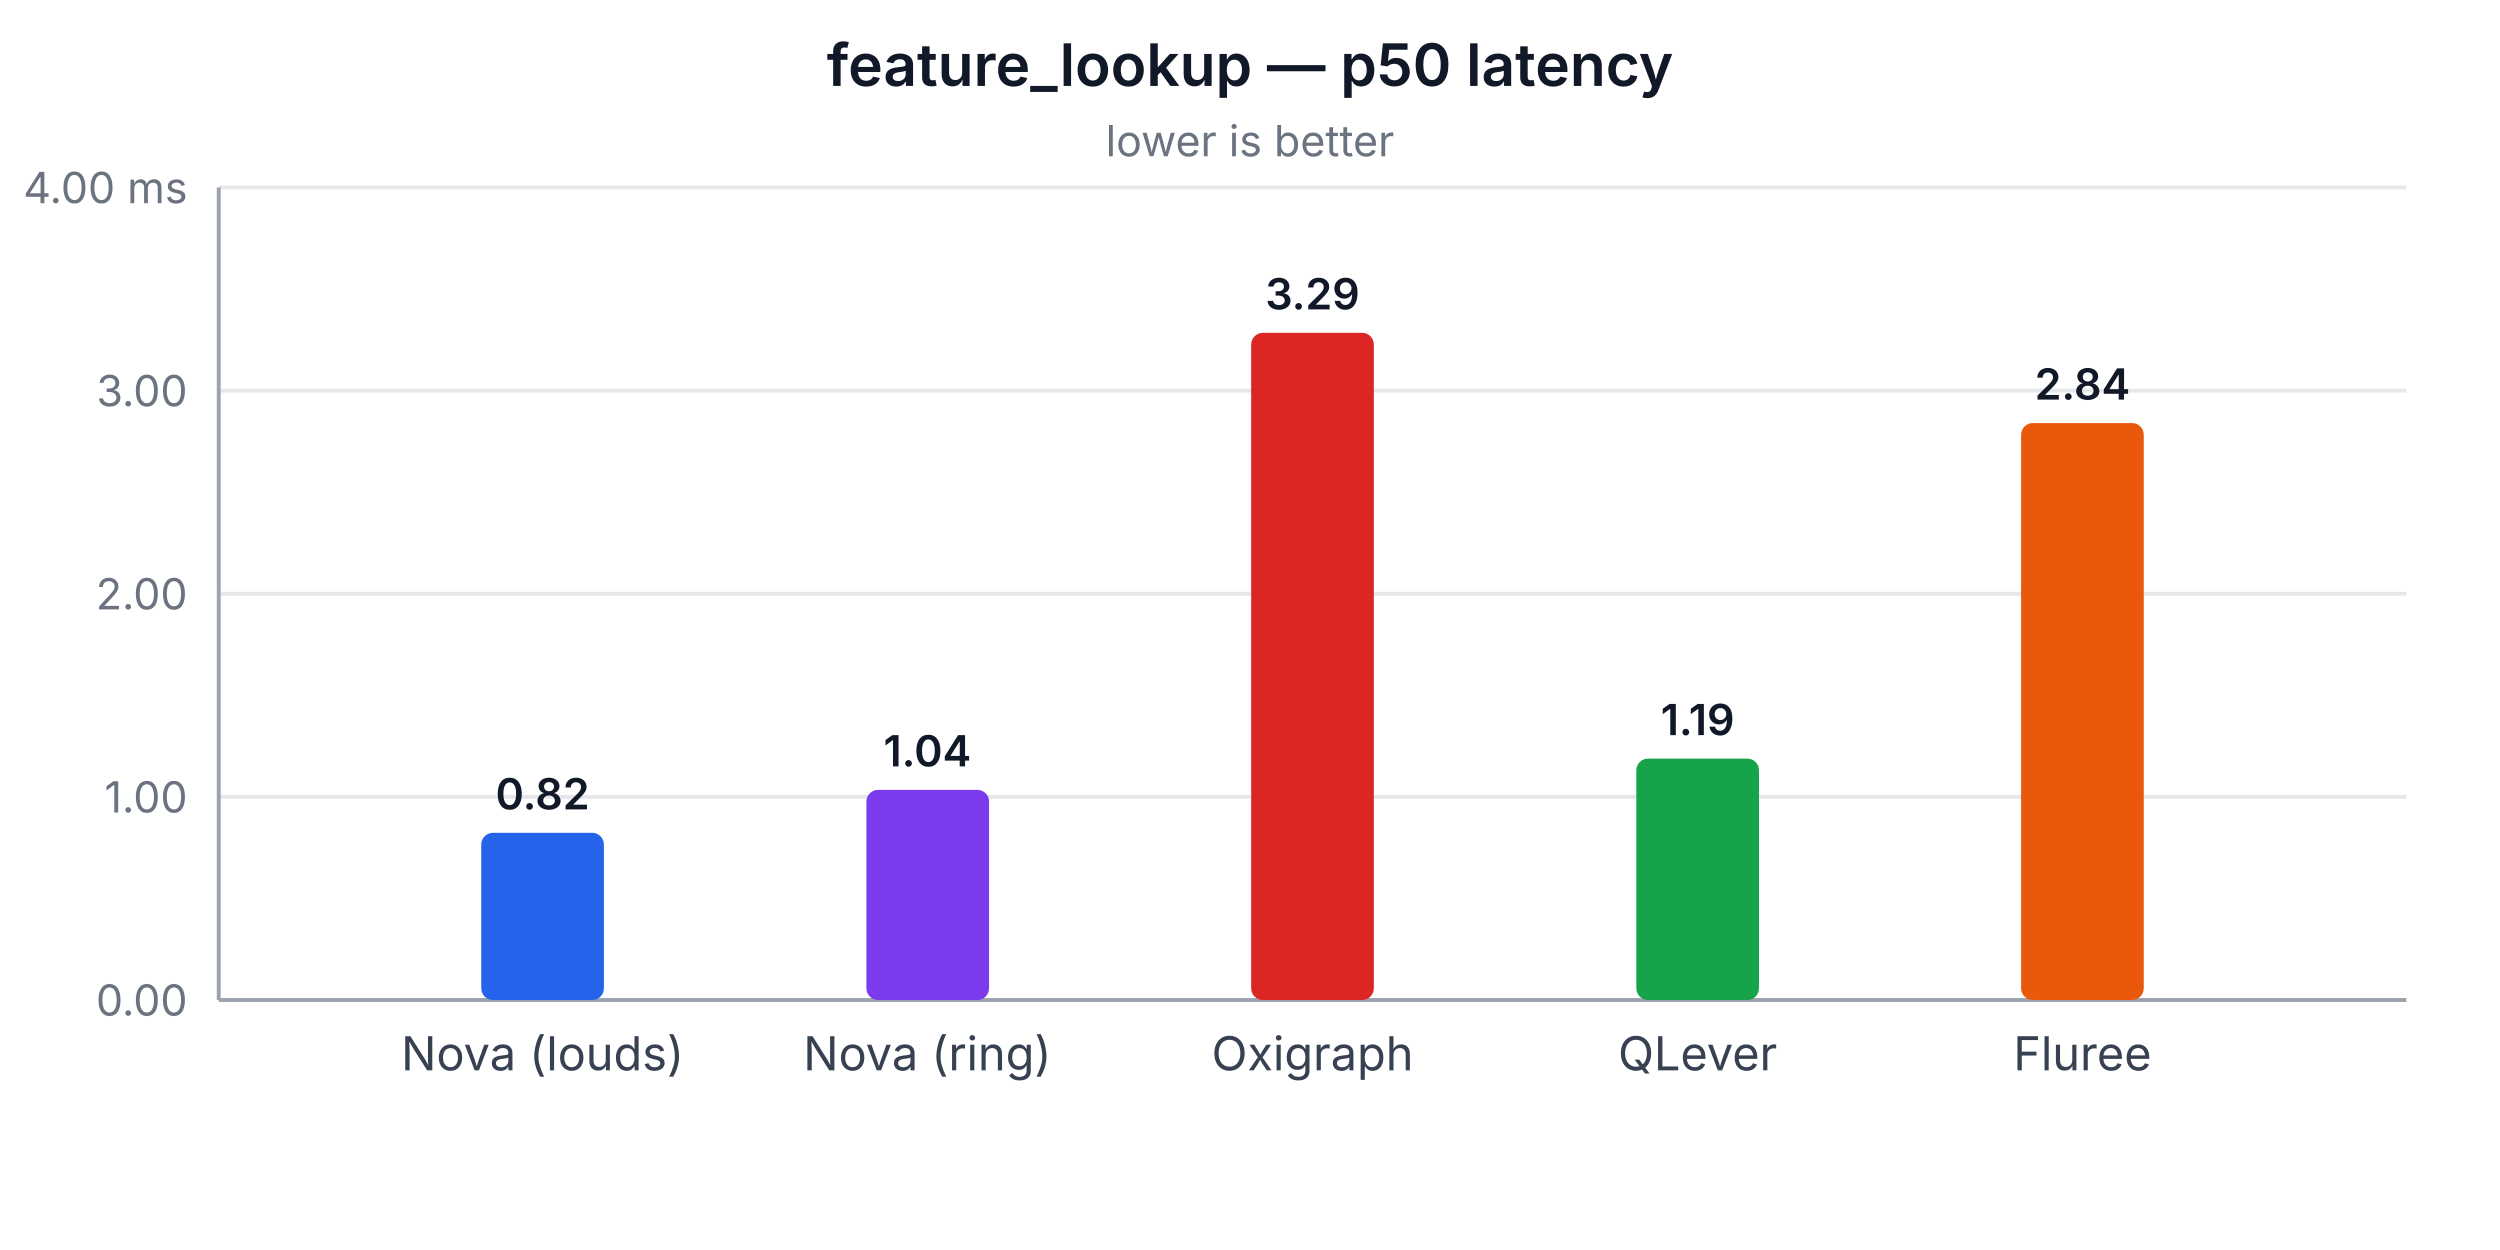
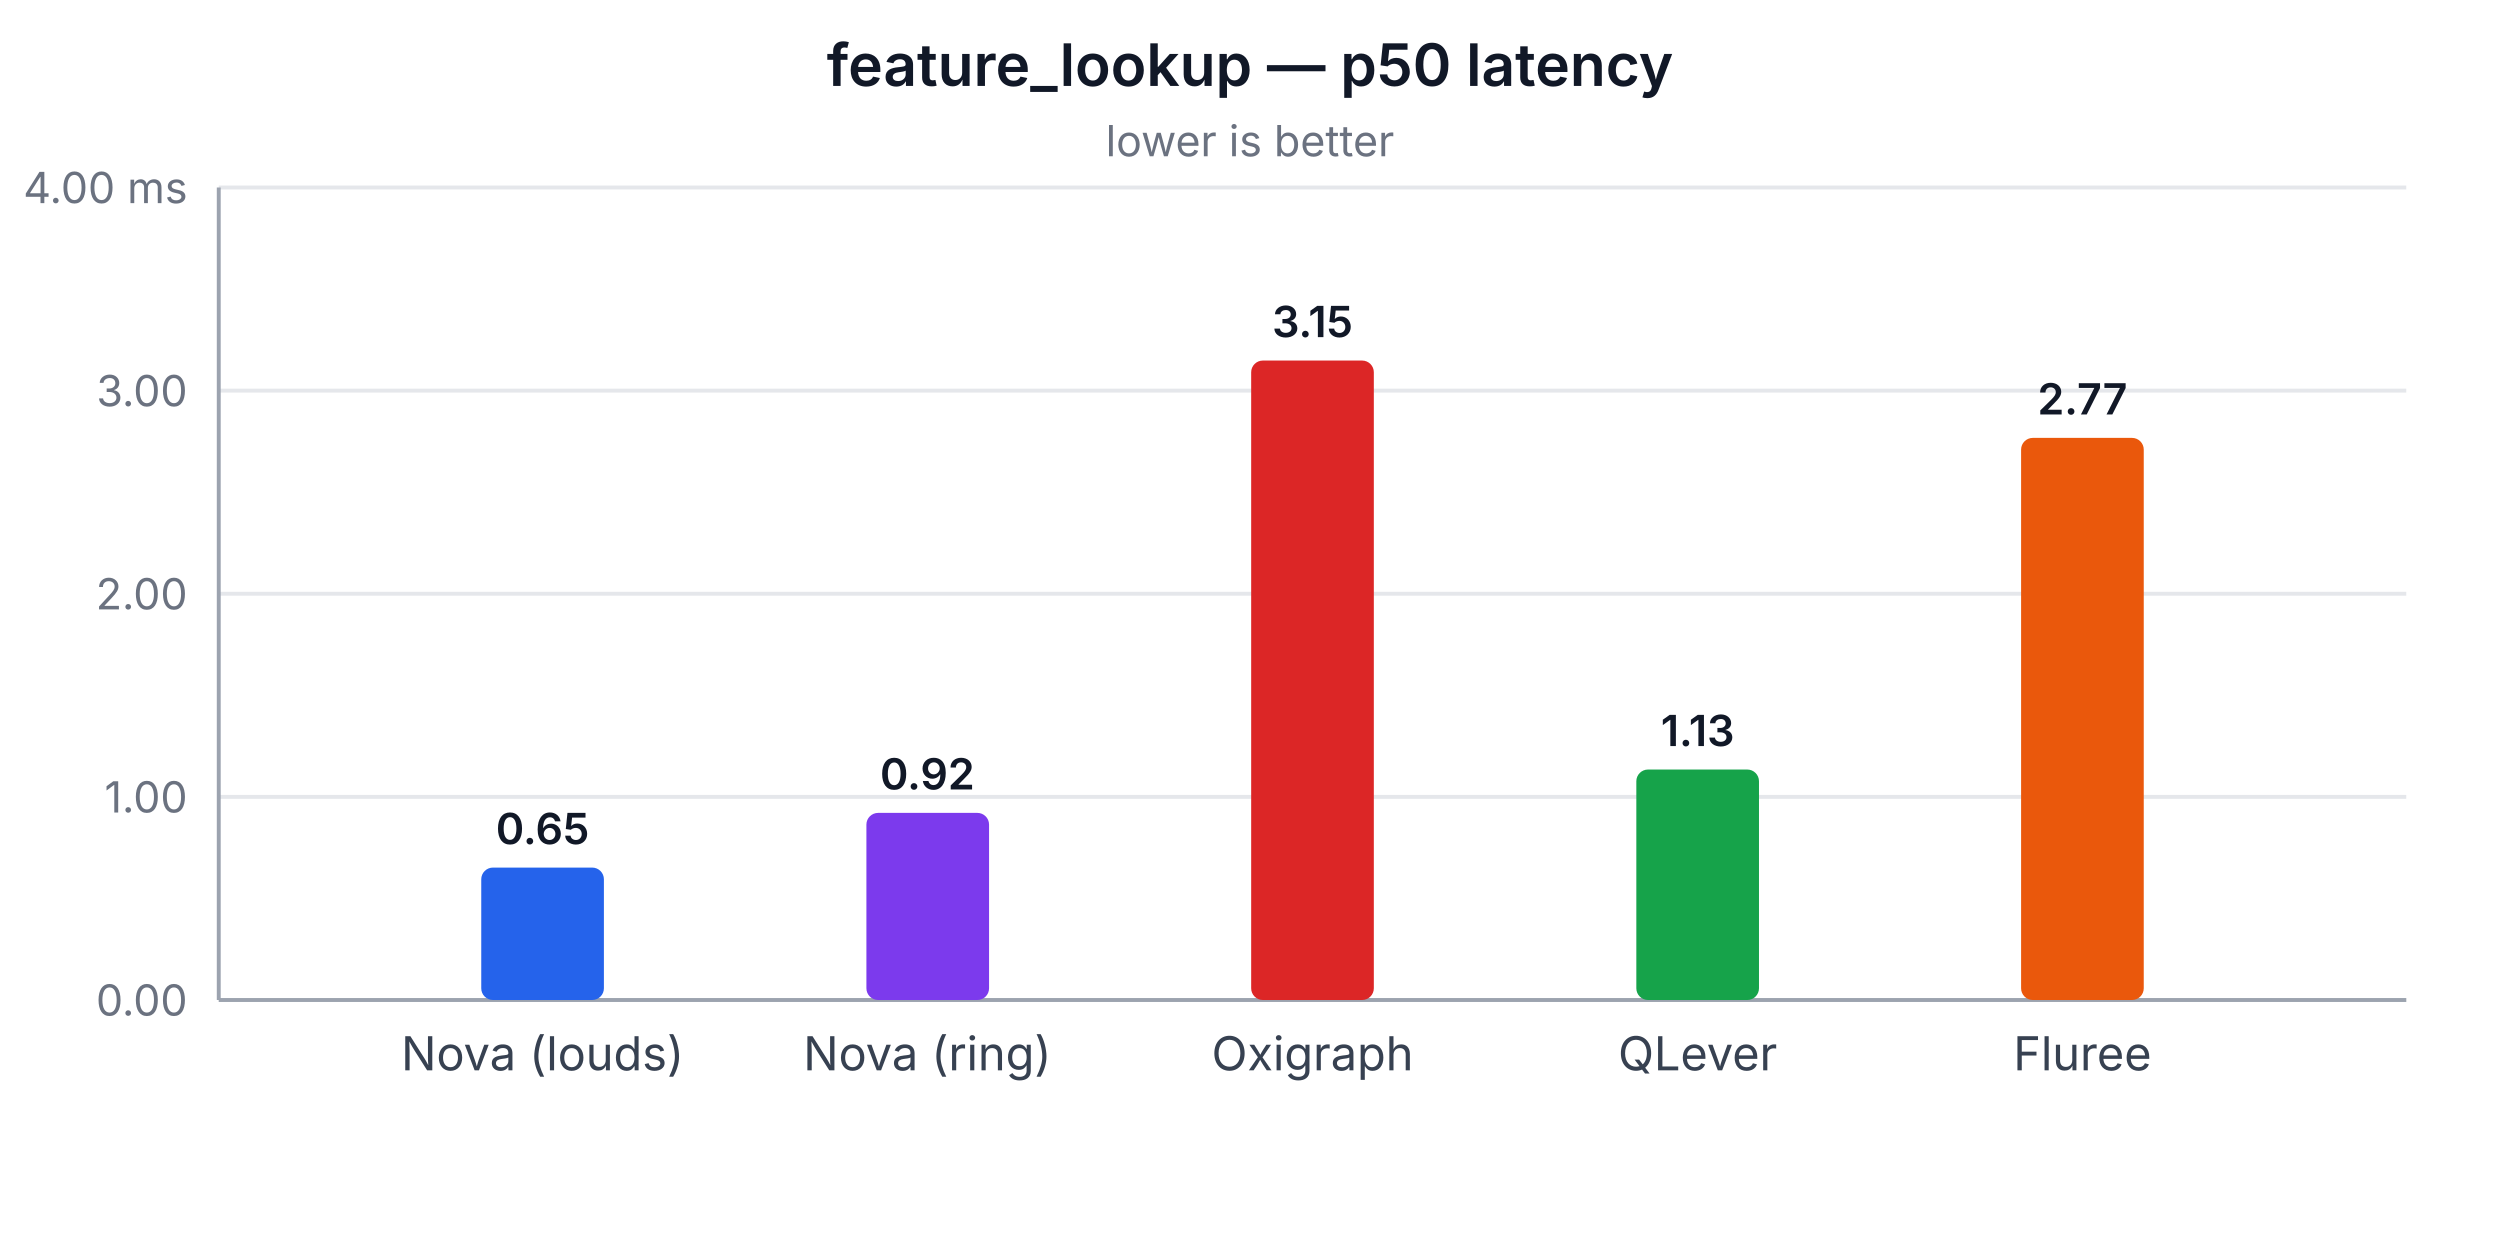
<svg xmlns="http://www.w3.org/2000/svg" width="640" height="320" viewBox="0 0 640 320" role="img" aria-label="feature_lookup — p50 latency">
  <style>
  .title { fill: #111827; }
  .muted { fill: #6b7280; }
  .label { fill: #374151; }
  .grid  { stroke: #e5e7eb; stroke-width: 1; }
  .axis  { stroke: #9ca3af; stroke-width: 1; }
  @media (prefers-color-scheme: dark) {
    .title { fill: #f3f4f6; }
    .muted { fill: #9ca3af; }
    .label { fill: #d1d5db; }
    .grid  { stroke: #374151; }
    .axis  { stroke: #6b7280; }
  }
</style>
  <text class="title" x="320.0" y="22" text-anchor="middle" font-family="system-ui, -apple-system, sans-serif" font-size="15" font-weight="600">feature_lookup — p50 latency</text>
  <text class="muted" x="320.0" y="40" text-anchor="middle" font-family="system-ui, -apple-system, sans-serif" font-size="11">lower is better</text>
  <line class="grid" x1="56" y1="256.0" x2="616" y2="256.0" />
  <text class="muted" x="48" y="260.0" text-anchor="end" font-family="system-ui, -apple-system, sans-serif" font-size="11">0.00</text>
  <line class="grid" x1="56" y1="204.0" x2="616" y2="204.0" />
  <text class="muted" x="48" y="208.0" text-anchor="end" font-family="system-ui, -apple-system, sans-serif" font-size="11">1.00</text>
  <line class="grid" x1="56" y1="152.0" x2="616" y2="152.0" />
  <text class="muted" x="48" y="156.0" text-anchor="end" font-family="system-ui, -apple-system, sans-serif" font-size="11">2.00</text>
  <line class="grid" x1="56" y1="100.0" x2="616" y2="100.0" />
  <text class="muted" x="48" y="104.0" text-anchor="end" font-family="system-ui, -apple-system, sans-serif" font-size="11">3.00</text>
  <line class="grid" x1="56" y1="48.0" x2="616" y2="48.0" />
  <text class="muted" x="48" y="52.0" text-anchor="end" font-family="system-ui, -apple-system, sans-serif" font-size="11">4.00 ms</text>
  <line class="axis" x1="56" y1="48" x2="56" y2="256" />
  <line class="axis" x1="56" y1="256" x2="616" y2="256" />
-   <rect x="123.2" y="213.2" width="31.4" height="42.8" fill="#2563eb" rx="3" />
-   <text class="title" x="138.9" y="207.2" text-anchor="middle" font-family="system-ui, -apple-system, sans-serif" font-size="11" font-weight="600">0.82</text>
+   <rect x="123.2" y="222.1" width="31.4" height="33.9" fill="#2563eb" rx="3" />
+   <text class="title" x="138.9" y="216.1" text-anchor="middle" font-family="system-ui, -apple-system, sans-serif" font-size="11" font-weight="600">0.65</text>
  <text class="label" x="138.9" y="274" text-anchor="middle" font-family="system-ui, -apple-system, sans-serif" font-size="12">Nova (louds)</text>
-   <rect x="221.8" y="202.2" width="31.4" height="53.8" fill="#7c3aed" rx="3" />
-   <text class="title" x="237.4" y="196.2" text-anchor="middle" font-family="system-ui, -apple-system, sans-serif" font-size="11" font-weight="600">1.04</text>
+   <rect x="221.8" y="208.1" width="31.4" height="47.9" fill="#7c3aed" rx="3" />
+   <text class="title" x="237.4" y="202.1" text-anchor="middle" font-family="system-ui, -apple-system, sans-serif" font-size="11" font-weight="600">0.92</text>
  <text class="label" x="237.4" y="274" text-anchor="middle" font-family="system-ui, -apple-system, sans-serif" font-size="12">Nova (ring)</text>
-   <rect x="320.3" y="85.2" width="31.4" height="170.8" fill="#dc2626" rx="3" />
-   <text class="title" x="336.0" y="79.2" text-anchor="middle" font-family="system-ui, -apple-system, sans-serif" font-size="11" font-weight="600">3.29</text>
+   <rect x="320.3" y="92.3" width="31.4" height="163.7" fill="#dc2626" rx="3" />
+   <text class="title" x="336.0" y="86.3" text-anchor="middle" font-family="system-ui, -apple-system, sans-serif" font-size="11" font-weight="600">3.15</text>
  <text class="label" x="336.0" y="274" text-anchor="middle" font-family="system-ui, -apple-system, sans-serif" font-size="12">Oxigraph</text>
-   <rect x="418.9" y="194.2" width="31.4" height="61.8" fill="#16a34a" rx="3" />
-   <text class="title" x="434.6" y="188.2" text-anchor="middle" font-family="system-ui, -apple-system, sans-serif" font-size="11" font-weight="600">1.19</text>
+   <rect x="418.9" y="197.0" width="31.4" height="59.0" fill="#16a34a" rx="3" />
+   <text class="title" x="434.6" y="191.0" text-anchor="middle" font-family="system-ui, -apple-system, sans-serif" font-size="11" font-weight="600">1.13</text>
  <text class="label" x="434.6" y="274" text-anchor="middle" font-family="system-ui, -apple-system, sans-serif" font-size="12">QLever</text>
-   <rect x="517.4" y="108.3" width="31.4" height="147.7" fill="#ea580c" rx="3" />
-   <text class="title" x="533.1" y="102.3" text-anchor="middle" font-family="system-ui, -apple-system, sans-serif" font-size="11" font-weight="600">2.84</text>
+   <rect x="517.4" y="112.1" width="31.4" height="143.9" fill="#ea580c" rx="3" />
+   <text class="title" x="533.1" y="106.1" text-anchor="middle" font-family="system-ui, -apple-system, sans-serif" font-size="11" font-weight="600">2.77</text>
  <text class="label" x="533.1" y="274" text-anchor="middle" font-family="system-ui, -apple-system, sans-serif" font-size="12">Fluree</text>
</svg>
